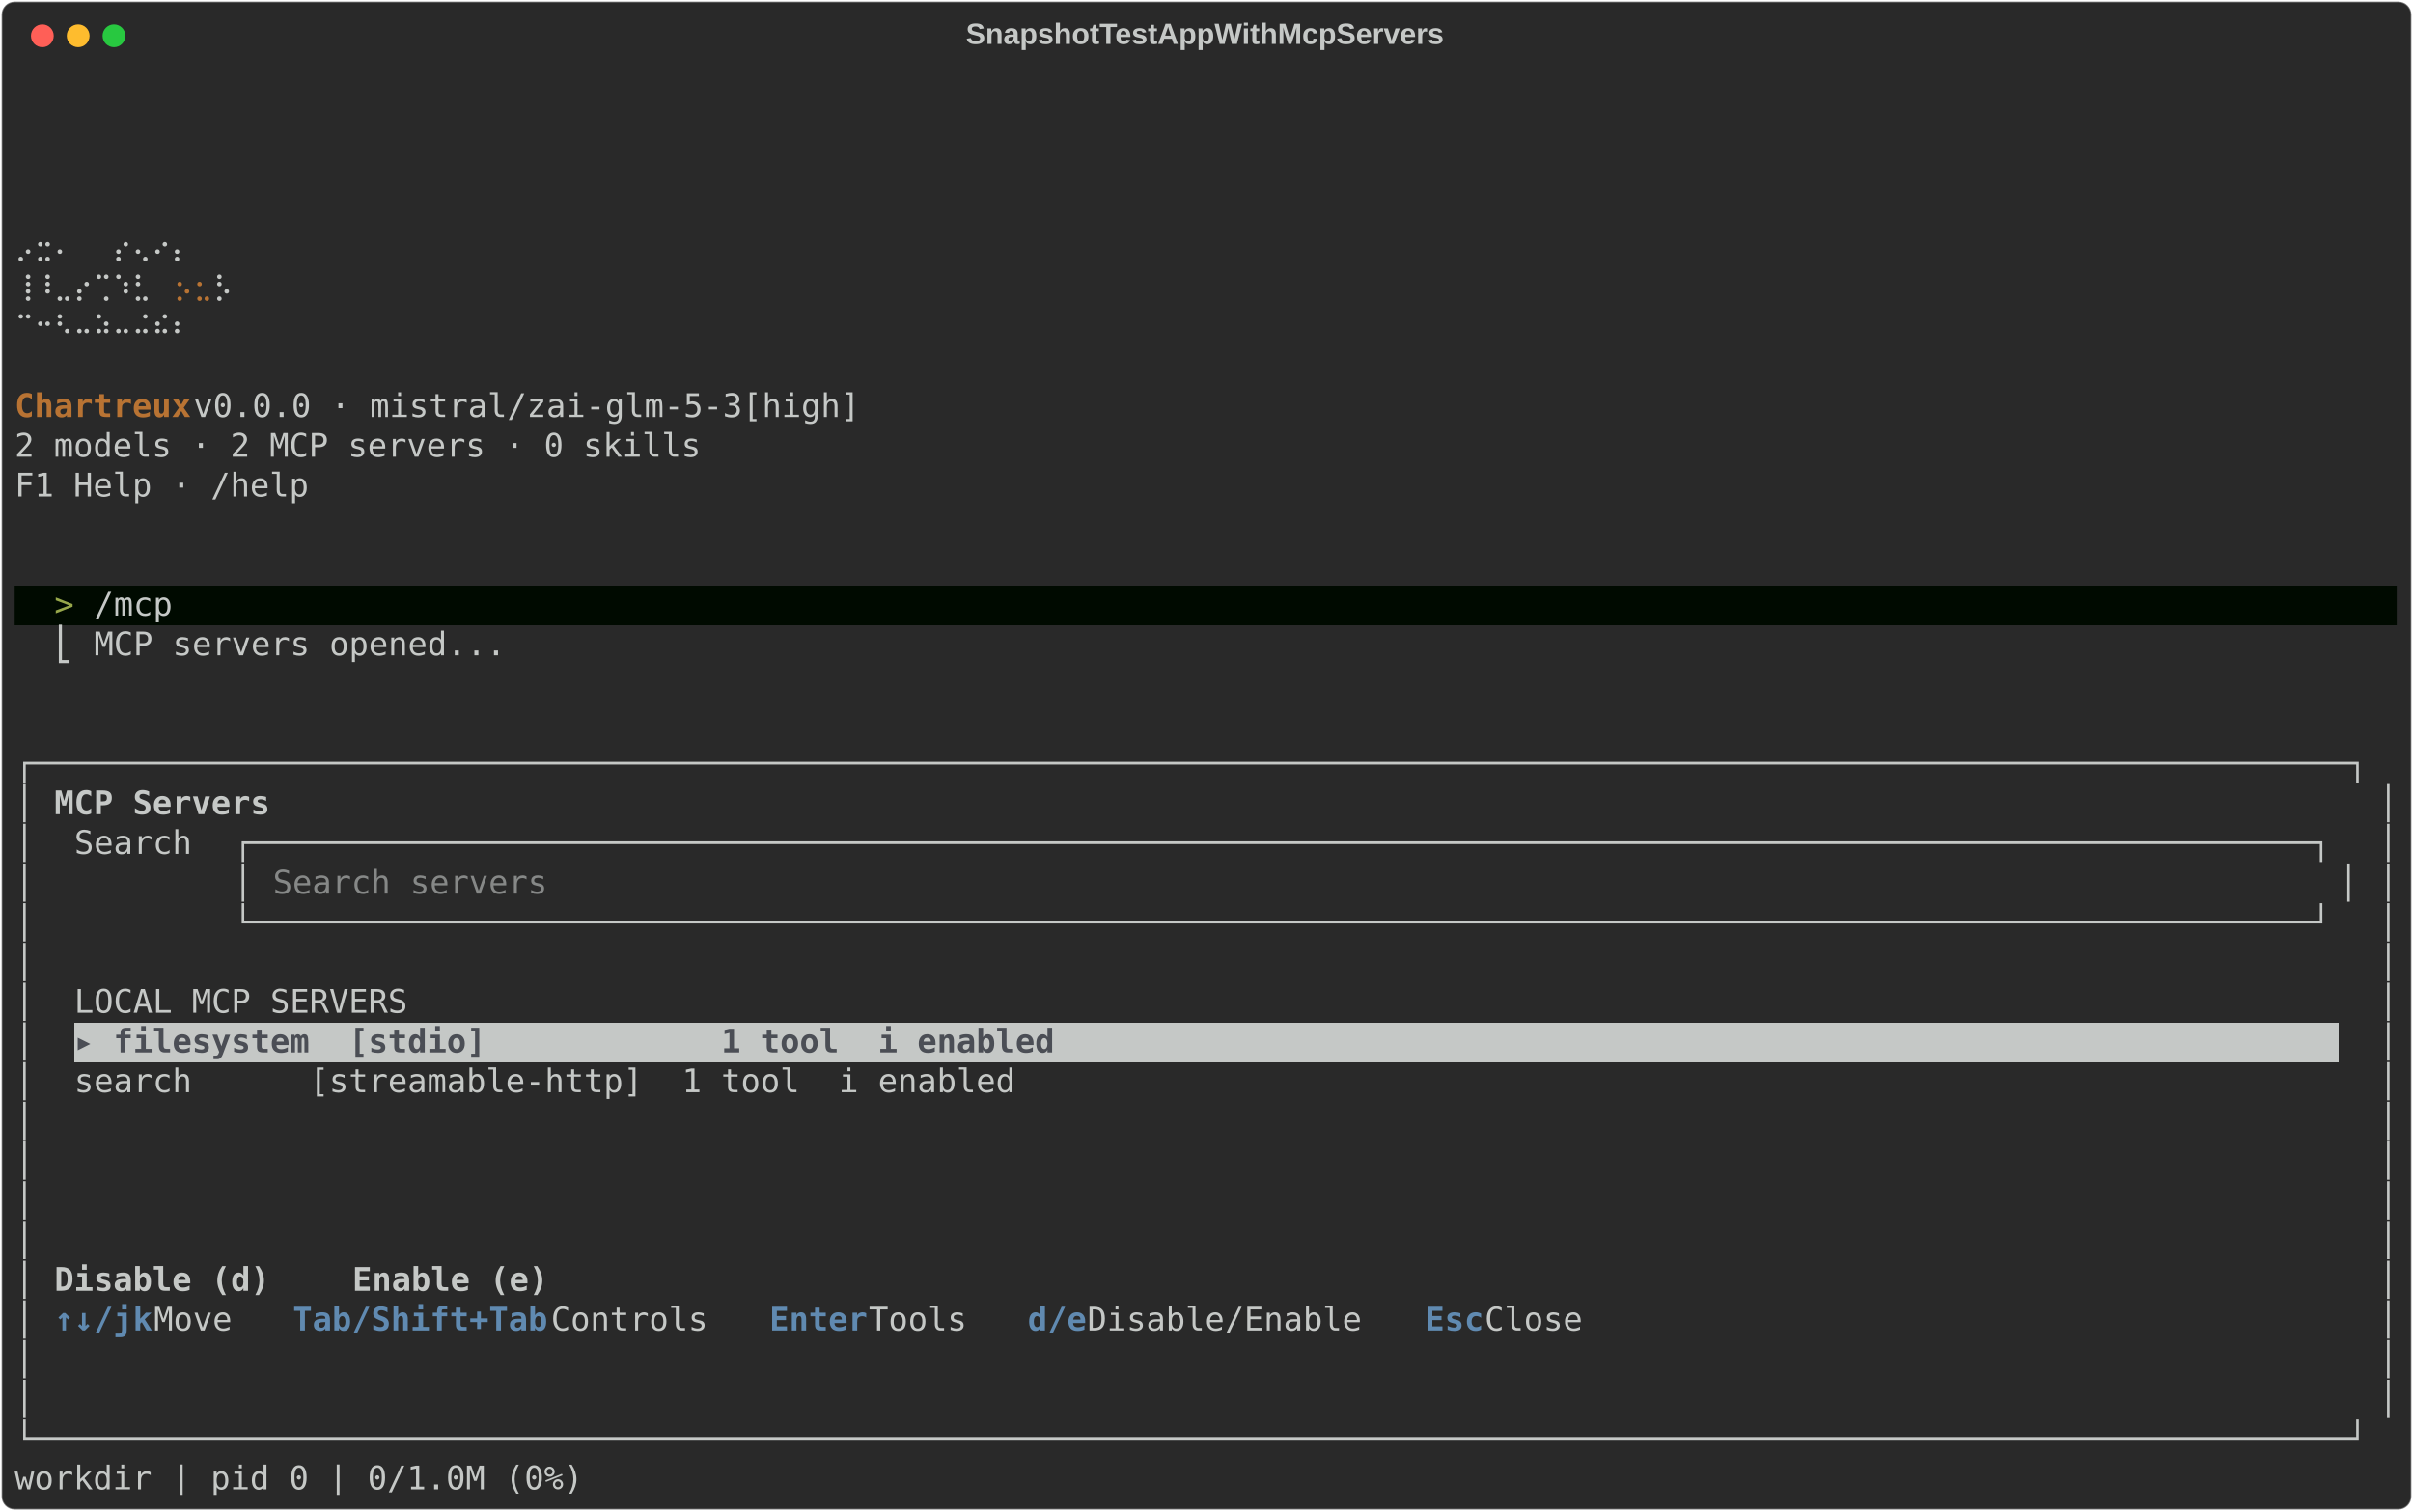
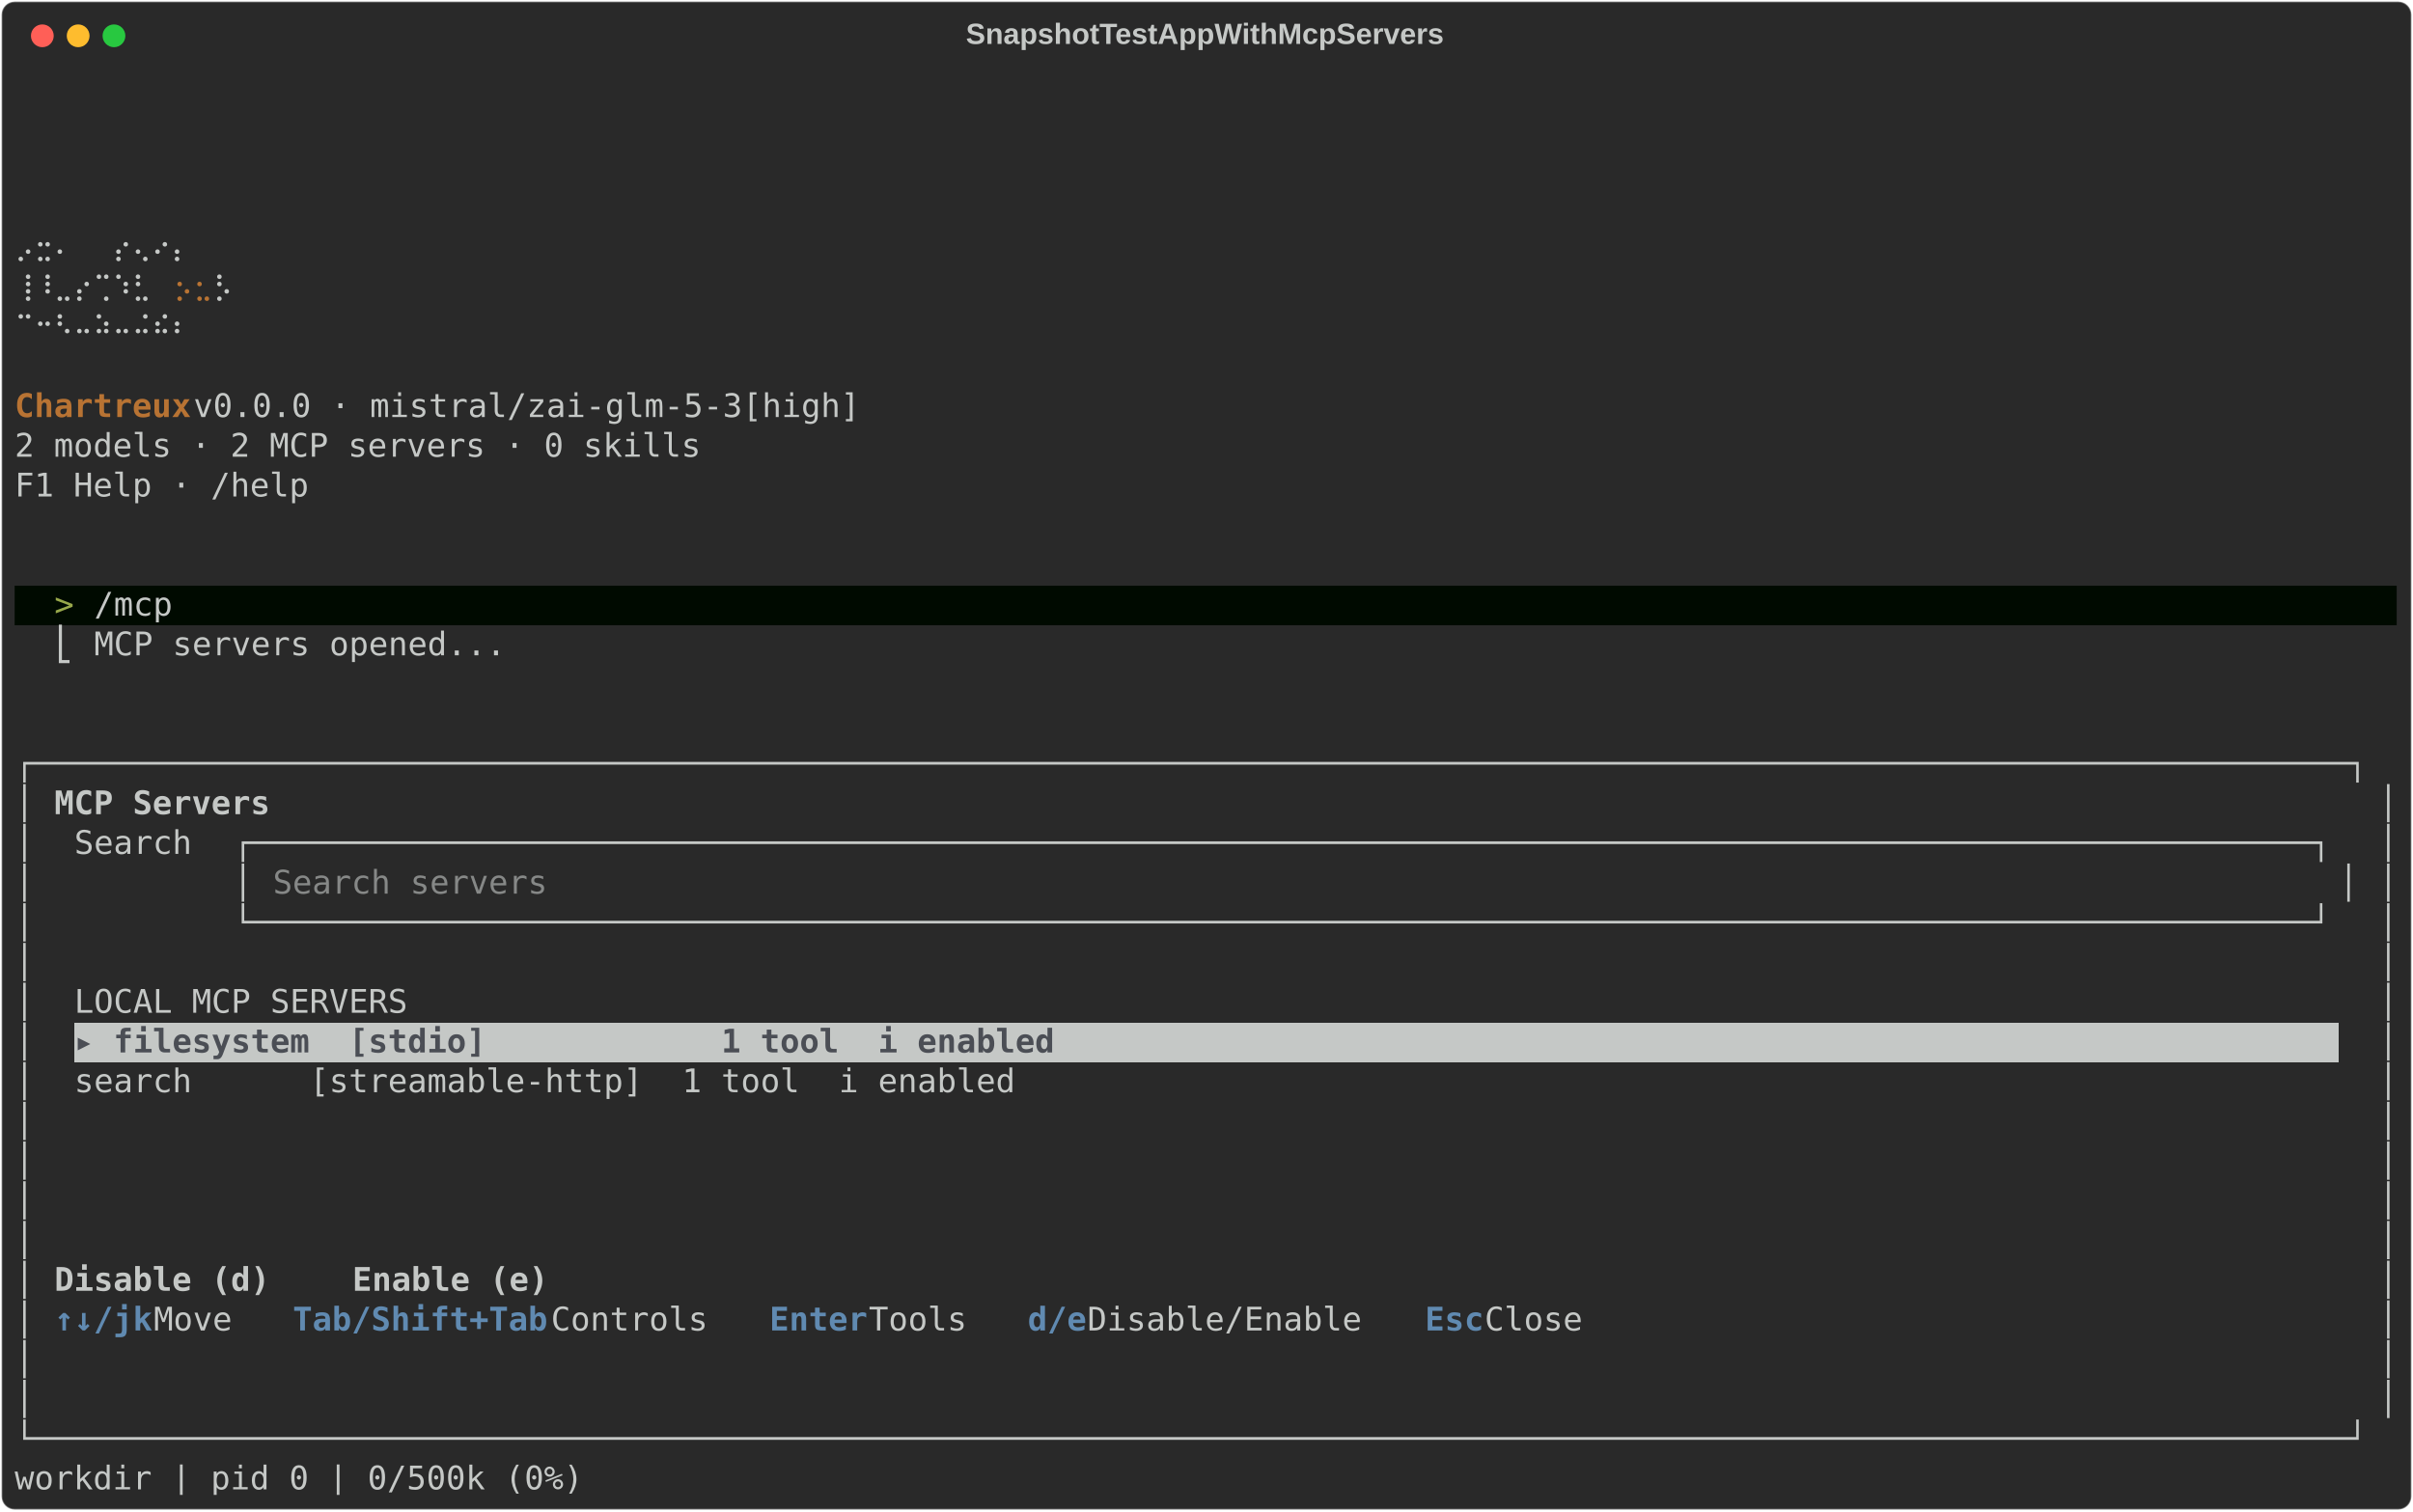
<svg xmlns="http://www.w3.org/2000/svg" class="rich-terminal" viewBox="0 0 1482 928.4">
  <style>

    @font-face {
        font-family: "Fira Code";
        src: local("FiraCode-Regular"),
                url("https://cdnjs.cloudflare.com/ajax/libs/firacode/6.2.0/woff2/FiraCode-Regular.woff2") format("woff2"),
                url("https://cdnjs.cloudflare.com/ajax/libs/firacode/6.2.0/woff/FiraCode-Regular.woff") format("woff");
        font-style: normal;
        font-weight: 400;
    }
    @font-face {
        font-family: "Fira Code";
        src: local("FiraCode-Bold"),
                url("https://cdnjs.cloudflare.com/ajax/libs/firacode/6.2.0/woff2/FiraCode-Bold.woff2") format("woff2"),
                url("https://cdnjs.cloudflare.com/ajax/libs/firacode/6.2.0/woff/FiraCode-Bold.woff") format("woff");
        font-style: bold;
        font-weight: 700;
    }

    .terminal-matrix {
        font-family: Fira Code, monospace;
        font-size: 20px;
        line-height: 24.4px;
        font-variant-east-asian: full-width;
    }

    .terminal-title {
        font-size: 18px;
        font-weight: bold;
        font-family: arial;
    }

    .terminal-r1 { fill: #c5c8c6 }
.terminal-r2 { fill: #b87333 }
.terminal-r3 { fill: #b87333;font-weight: bold }
.terminal-r4 { fill: #98a84b }
.terminal-r5 { fill: #c5c8c6;font-weight: bold }
.terminal-r6 { fill: #868887 }
.terminal-r7 { fill: #4b4e55;font-weight: bold }
.terminal-r8 { fill: #608ab1;font-weight: bold }
    </style>
  <defs>
    <clipPath id="terminal-clip-terminal">
      <rect x="0" y="0" width="1463.0" height="877.4" />
    </clipPath>
    <clipPath id="terminal-line-0">
      <rect x="0" y="1.5" width="1464" height="24.65" />
    </clipPath>
    <clipPath id="terminal-line-1">
      <rect x="0" y="25.9" width="1464" height="24.65" />
    </clipPath>
    <clipPath id="terminal-line-2">
      <rect x="0" y="50.3" width="1464" height="24.65" />
    </clipPath>
    <clipPath id="terminal-line-3">
      <rect x="0" y="74.7" width="1464" height="24.65" />
    </clipPath>
    <clipPath id="terminal-line-4">
      <rect x="0" y="99.1" width="1464" height="24.65" />
    </clipPath>
    <clipPath id="terminal-line-5">
      <rect x="0" y="123.5" width="1464" height="24.65" />
    </clipPath>
    <clipPath id="terminal-line-6">
      <rect x="0" y="147.9" width="1464" height="24.65" />
    </clipPath>
    <clipPath id="terminal-line-7">
      <rect x="0" y="172.3" width="1464" height="24.65" />
    </clipPath>
    <clipPath id="terminal-line-8">
      <rect x="0" y="196.7" width="1464" height="24.65" />
    </clipPath>
    <clipPath id="terminal-line-9">
      <rect x="0" y="221.1" width="1464" height="24.65" />
    </clipPath>
    <clipPath id="terminal-line-10">
      <rect x="0" y="245.5" width="1464" height="24.65" />
    </clipPath>
    <clipPath id="terminal-line-11">
      <rect x="0" y="269.9" width="1464" height="24.65" />
    </clipPath>
    <clipPath id="terminal-line-12">
      <rect x="0" y="294.3" width="1464" height="24.65" />
    </clipPath>
    <clipPath id="terminal-line-13">
      <rect x="0" y="318.7" width="1464" height="24.65" />
    </clipPath>
    <clipPath id="terminal-line-14">
      <rect x="0" y="343.1" width="1464" height="24.65" />
    </clipPath>
    <clipPath id="terminal-line-15">
      <rect x="0" y="367.5" width="1464" height="24.65" />
    </clipPath>
    <clipPath id="terminal-line-16">
      <rect x="0" y="391.9" width="1464" height="24.65" />
    </clipPath>
    <clipPath id="terminal-line-17">
      <rect x="0" y="416.3" width="1464" height="24.65" />
    </clipPath>
    <clipPath id="terminal-line-18">
      <rect x="0" y="440.7" width="1464" height="24.65" />
    </clipPath>
    <clipPath id="terminal-line-19">
      <rect x="0" y="465.1" width="1464" height="24.65" />
    </clipPath>
    <clipPath id="terminal-line-20">
      <rect x="0" y="489.5" width="1464" height="24.65" />
    </clipPath>
    <clipPath id="terminal-line-21">
      <rect x="0" y="513.9" width="1464" height="24.65" />
    </clipPath>
    <clipPath id="terminal-line-22">
      <rect x="0" y="538.3" width="1464" height="24.65" />
    </clipPath>
    <clipPath id="terminal-line-23">
      <rect x="0" y="562.7" width="1464" height="24.65" />
    </clipPath>
    <clipPath id="terminal-line-24">
      <rect x="0" y="587.1" width="1464" height="24.65" />
    </clipPath>
    <clipPath id="terminal-line-25">
      <rect x="0" y="611.5" width="1464" height="24.65" />
    </clipPath>
    <clipPath id="terminal-line-26">
      <rect x="0" y="635.9" width="1464" height="24.65" />
    </clipPath>
    <clipPath id="terminal-line-27">
      <rect x="0" y="660.3" width="1464" height="24.65" />
    </clipPath>
    <clipPath id="terminal-line-28">
      <rect x="0" y="684.7" width="1464" height="24.65" />
    </clipPath>
    <clipPath id="terminal-line-29">
      <rect x="0" y="709.1" width="1464" height="24.65" />
    </clipPath>
    <clipPath id="terminal-line-30">
      <rect x="0" y="733.5" width="1464" height="24.65" />
    </clipPath>
    <clipPath id="terminal-line-31">
      <rect x="0" y="757.9" width="1464" height="24.65" />
    </clipPath>
    <clipPath id="terminal-line-32">
      <rect x="0" y="782.3" width="1464" height="24.65" />
    </clipPath>
    <clipPath id="terminal-line-33">
      <rect x="0" y="806.7" width="1464" height="24.65" />
    </clipPath>
    <clipPath id="terminal-line-34">
      <rect x="0" y="831.1" width="1464" height="24.65" />
    </clipPath>
  </defs>
  <rect fill="#292929" stroke="rgba(255,255,255,0.35)" stroke-width="1" x="1" y="1" width="1480" height="926.4" rx="8" />
  <text class="terminal-title" fill="#c5c8c6" text-anchor="middle" x="740" y="27">SnapshotTestAppWithMcpServers</text>
  <g transform="translate(26,22)">
    <circle cx="0" cy="0" r="7" fill="#ff5f57" />
    <circle cx="22" cy="0" r="7" fill="#febc2e" />
    <circle cx="44" cy="0" r="7" fill="#28c840" />
  </g>
  <g transform="translate(9, 41)" clip-path="url(#terminal-clip-terminal)">
    <rect fill="#000a00" x="0" y="318.7" width="24.4" height="24.65" shape-rendering="crispEdges" />
    <rect fill="#000a00" x="24.4" y="318.7" width="12.2" height="24.65" shape-rendering="crispEdges" />
    <rect fill="#000a00" x="36.6" y="318.7" width="12.2" height="24.65" shape-rendering="crispEdges" />
    <rect fill="#000a00" x="48.8" y="318.7" width="48.8" height="24.65" shape-rendering="crispEdges" />
    <rect fill="#000a00" x="97.6" y="318.7" width="1366.4" height="24.65" shape-rendering="crispEdges" />
    <rect fill="#c5c8c6" x="36.6" y="587.1" width="610" height="24.65" shape-rendering="crispEdges" />
    <rect fill="#c5c8c6" x="646.6" y="587.1" width="780.8" height="24.65" shape-rendering="crispEdges" />
    <g class="terminal-matrix">
      <text class="terminal-r1" x="1464" y="20" textLength="12.2" clip-path="url(#terminal-line-0)">
</text>
      <text class="terminal-r1" x="1464" y="44.4" textLength="12.2" clip-path="url(#terminal-line-1)">
</text>
      <text class="terminal-r1" x="1464" y="68.8" textLength="12.2" clip-path="url(#terminal-line-2)">
</text>
      <text class="terminal-r1" x="1464" y="93.2" textLength="12.2" clip-path="url(#terminal-line-3)">
</text>
      <text class="terminal-r1" x="0" y="117.6" textLength="134.2" clip-path="url(#terminal-line-4)">  ⡠⣒⠄  ⡔⢄⠔⡄</text>
      <text class="terminal-r1" x="1464" y="117.6" textLength="12.2" clip-path="url(#terminal-line-4)">
</text>
      <text class="terminal-r1" x="0" y="142" textLength="97.6" clip-path="url(#terminal-line-5)"> ⢸⠸⣀⡔⢉⠱⣃</text>
      <text class="terminal-r2" x="97.6" y="142" textLength="12.2" clip-path="url(#terminal-line-5)">⡢</text>
      <text class="terminal-r2" x="109.8" y="142" textLength="12.2" clip-path="url(#terminal-line-5)">⣂</text>
      <text class="terminal-r1" x="122" y="142" textLength="12.2" clip-path="url(#terminal-line-5)">⡣</text>
      <text class="terminal-r1" x="1464" y="142" textLength="12.2" clip-path="url(#terminal-line-5)">
</text>
      <text class="terminal-r1" x="0" y="166.4" textLength="134.2" clip-path="url(#terminal-line-6)">  ⠉⠒⠣⠤⠵⠤⠬⠮⠆</text>
      <text class="terminal-r1" x="1464" y="166.4" textLength="12.2" clip-path="url(#terminal-line-6)">
</text>
      <text class="terminal-r1" x="1464" y="190.8" textLength="12.2" clip-path="url(#terminal-line-7)">
</text>
      <text class="terminal-r3" x="0" y="215.2" textLength="109.8" clip-path="url(#terminal-line-8)">Chartreux</text>
      <text class="terminal-r1" x="109.8" y="215.2" textLength="427" clip-path="url(#terminal-line-8)"> v0.0.0 · mistral/zai-glm-5-3[high]</text>
      <text class="terminal-r1" x="1464" y="215.2" textLength="12.2" clip-path="url(#terminal-line-8)">
</text>
      <text class="terminal-r1" x="0" y="239.6" textLength="427" clip-path="url(#terminal-line-9)">2 models · 2 MCP servers · 0 skills</text>
      <text class="terminal-r1" x="1464" y="239.6" textLength="12.2" clip-path="url(#terminal-line-9)">
</text>
      <text class="terminal-r1" x="0" y="264" textLength="183" clip-path="url(#terminal-line-10)">F1 Help · /help</text>
      <text class="terminal-r1" x="1464" y="264" textLength="12.2" clip-path="url(#terminal-line-10)">
</text>
      <text class="terminal-r1" x="1464" y="288.4" textLength="12.2" clip-path="url(#terminal-line-11)">
</text>
      <text class="terminal-r1" x="1464" y="312.8" textLength="12.2" clip-path="url(#terminal-line-12)">
</text>
      <text class="terminal-r4" x="24.4" y="337.2" textLength="12.2" clip-path="url(#terminal-line-13)">&gt;</text>
      <text class="terminal-r1" x="48.8" y="337.2" textLength="48.8" clip-path="url(#terminal-line-13)">/mcp</text>
      <text class="terminal-r1" x="1464" y="337.2" textLength="12.2" clip-path="url(#terminal-line-13)">
</text>
      <text class="terminal-r1" x="24.4" y="361.6" textLength="12.2" clip-path="url(#terminal-line-14)">⎣</text>
      <text class="terminal-r1" x="48.8" y="361.6" textLength="256.2" clip-path="url(#terminal-line-14)">MCP servers opened...</text>
      <text class="terminal-r1" x="1464" y="361.6" textLength="12.2" clip-path="url(#terminal-line-14)">
</text>
      <text class="terminal-r1" x="1464" y="386" textLength="12.2" clip-path="url(#terminal-line-15)">
</text>
      <text class="terminal-r1" x="1464" y="410.4" textLength="12.2" clip-path="url(#terminal-line-16)">
</text>
      <text class="terminal-r1" x="0" y="434.8" textLength="1464" clip-path="url(#terminal-line-17)">┌──────────────────────────────────────────────────────────────────────────────────────────────────────────────────────┐</text>
      <text class="terminal-r1" x="1464" y="434.8" textLength="12.2" clip-path="url(#terminal-line-17)">
</text>
      <text class="terminal-r1" x="0" y="459.2" textLength="12.2" clip-path="url(#terminal-line-18)">│</text>
      <text class="terminal-r5" x="24.4" y="459.2" textLength="134.2" clip-path="url(#terminal-line-18)">MCP Servers</text>
      <text class="terminal-r1" x="1451.8" y="459.2" textLength="12.2" clip-path="url(#terminal-line-18)">│</text>
      <text class="terminal-r1" x="1464" y="459.2" textLength="12.2" clip-path="url(#terminal-line-18)">
</text>
      <text class="terminal-r1" x="0" y="483.6" textLength="12.2" clip-path="url(#terminal-line-19)">│</text>
      <text class="terminal-r1" x="36.6" y="483.6" textLength="73.2" clip-path="url(#terminal-line-19)">Search</text>
      <text class="terminal-r1" x="134.2" y="483.6" textLength="1305.4" clip-path="url(#terminal-line-19)">┌─────────────────────────────────────────────────────────────────────────────────────────────────────────┐</text>
      <text class="terminal-r1" x="1451.8" y="483.6" textLength="12.2" clip-path="url(#terminal-line-19)">│</text>
      <text class="terminal-r1" x="1464" y="483.6" textLength="12.2" clip-path="url(#terminal-line-19)">
</text>
      <text class="terminal-r1" x="0" y="508" textLength="12.2" clip-path="url(#terminal-line-20)">│</text>
      <text class="terminal-r1" x="134.2" y="508" textLength="12.2" clip-path="url(#terminal-line-20)">│</text>
      <text class="terminal-r6" x="158.6" y="508" textLength="170.8" clip-path="url(#terminal-line-20)">Search servers</text>
      <text class="terminal-r1" x="1427.4" y="508" textLength="12.2" clip-path="url(#terminal-line-20)">│</text>
      <text class="terminal-r1" x="1451.8" y="508" textLength="12.2" clip-path="url(#terminal-line-20)">│</text>
      <text class="terminal-r1" x="1464" y="508" textLength="12.2" clip-path="url(#terminal-line-20)">
</text>
      <text class="terminal-r1" x="0" y="532.4" textLength="12.2" clip-path="url(#terminal-line-21)">│</text>
      <text class="terminal-r1" x="134.2" y="532.4" textLength="1305.4" clip-path="url(#terminal-line-21)">└─────────────────────────────────────────────────────────────────────────────────────────────────────────┘</text>
      <text class="terminal-r1" x="1451.8" y="532.4" textLength="12.2" clip-path="url(#terminal-line-21)">│</text>
      <text class="terminal-r1" x="1464" y="532.4" textLength="12.2" clip-path="url(#terminal-line-21)">
</text>
      <text class="terminal-r1" x="0" y="556.8" textLength="12.2" clip-path="url(#terminal-line-22)">│</text>
      <text class="terminal-r1" x="1451.8" y="556.8" textLength="12.2" clip-path="url(#terminal-line-22)">│</text>
      <text class="terminal-r1" x="1464" y="556.8" textLength="12.2" clip-path="url(#terminal-line-22)">
</text>
      <text class="terminal-r1" x="0" y="581.2" textLength="12.2" clip-path="url(#terminal-line-23)">│</text>
      <text class="terminal-r1" x="36.6" y="581.2" textLength="207.4" clip-path="url(#terminal-line-23)">LOCAL MCP SERVERS</text>
      <text class="terminal-r1" x="1451.8" y="581.2" textLength="12.2" clip-path="url(#terminal-line-23)">│</text>
      <text class="terminal-r1" x="1464" y="581.2" textLength="12.2" clip-path="url(#terminal-line-23)">
</text>
      <text class="terminal-r1" x="0" y="605.6" textLength="12.2" clip-path="url(#terminal-line-24)">│</text>
      <text class="terminal-r7" x="36.6" y="605.6" textLength="610" clip-path="url(#terminal-line-24)">▸ filesystem  [stdio]            1 tool  i enabled</text>
      <text class="terminal-r1" x="1451.8" y="605.6" textLength="12.2" clip-path="url(#terminal-line-24)">│</text>
      <text class="terminal-r1" x="1464" y="605.6" textLength="12.2" clip-path="url(#terminal-line-24)">
</text>
      <text class="terminal-r1" x="0" y="630" textLength="12.2" clip-path="url(#terminal-line-25)">│</text>
      <text class="terminal-r1" x="36.6" y="630" textLength="610" clip-path="url(#terminal-line-25)">  search      [streamable-http]  1 tool  i enabled</text>
      <text class="terminal-r1" x="1451.8" y="630" textLength="12.2" clip-path="url(#terminal-line-25)">│</text>
      <text class="terminal-r1" x="1464" y="630" textLength="12.2" clip-path="url(#terminal-line-25)">
</text>
      <text class="terminal-r1" x="0" y="654.4" textLength="12.2" clip-path="url(#terminal-line-26)">│</text>
      <text class="terminal-r1" x="1451.8" y="654.4" textLength="12.2" clip-path="url(#terminal-line-26)">│</text>
      <text class="terminal-r1" x="1464" y="654.4" textLength="12.2" clip-path="url(#terminal-line-26)">
</text>
      <text class="terminal-r1" x="0" y="678.8" textLength="12.2" clip-path="url(#terminal-line-27)">│</text>
      <text class="terminal-r1" x="1451.8" y="678.8" textLength="12.2" clip-path="url(#terminal-line-27)">│</text>
      <text class="terminal-r1" x="1464" y="678.8" textLength="12.2" clip-path="url(#terminal-line-27)">
</text>
      <text class="terminal-r1" x="0" y="703.2" textLength="12.2" clip-path="url(#terminal-line-28)">│</text>
      <text class="terminal-r1" x="1451.8" y="703.2" textLength="12.2" clip-path="url(#terminal-line-28)">│</text>
      <text class="terminal-r1" x="1464" y="703.2" textLength="12.2" clip-path="url(#terminal-line-28)">
</text>
      <text class="terminal-r1" x="0" y="727.6" textLength="12.2" clip-path="url(#terminal-line-29)">│</text>
      <text class="terminal-r1" x="1451.8" y="727.6" textLength="12.2" clip-path="url(#terminal-line-29)">│</text>
      <text class="terminal-r1" x="1464" y="727.6" textLength="12.2" clip-path="url(#terminal-line-29)">
</text>
      <text class="terminal-r1" x="0" y="752" textLength="12.2" clip-path="url(#terminal-line-30)">│</text>
      <text class="terminal-r5" x="24.4" y="752" textLength="158.6" clip-path="url(#terminal-line-30)"> Disable (d) </text>
      <text class="terminal-r5" x="207.4" y="752" textLength="146.4" clip-path="url(#terminal-line-30)"> Enable (e) </text>
      <text class="terminal-r1" x="1451.8" y="752" textLength="12.2" clip-path="url(#terminal-line-30)">│</text>
      <text class="terminal-r1" x="1464" y="752" textLength="12.2" clip-path="url(#terminal-line-30)">
</text>
      <text class="terminal-r1" x="0" y="776.4" textLength="12.2" clip-path="url(#terminal-line-31)">│</text>
      <text class="terminal-r8" x="24.4" y="776.4" textLength="61" clip-path="url(#terminal-line-31)">↑↓/jk</text>
      <text class="terminal-r1" x="85.4" y="776.4" textLength="85.4" clip-path="url(#terminal-line-31)"> Move  </text>
      <text class="terminal-r8" x="170.8" y="776.4" textLength="158.6" clip-path="url(#terminal-line-31)">Tab/Shift+Tab</text>
      <text class="terminal-r1" x="329.4" y="776.4" textLength="134.2" clip-path="url(#terminal-line-31)"> Controls  </text>
      <text class="terminal-r8" x="463.6" y="776.4" textLength="61" clip-path="url(#terminal-line-31)">Enter</text>
      <text class="terminal-r1" x="524.6" y="776.4" textLength="97.6" clip-path="url(#terminal-line-31)"> Tools  </text>
      <text class="terminal-r8" x="622.2" y="776.4" textLength="36.6" clip-path="url(#terminal-line-31)">d/e</text>
      <text class="terminal-r1" x="658.8" y="776.4" textLength="207.4" clip-path="url(#terminal-line-31)"> Disable/Enable  </text>
      <text class="terminal-r8" x="866.2" y="776.4" textLength="36.6" clip-path="url(#terminal-line-31)">Esc</text>
      <text class="terminal-r1" x="902.8" y="776.4" textLength="73.2" clip-path="url(#terminal-line-31)"> Close</text>
      <text class="terminal-r1" x="1451.8" y="776.4" textLength="12.2" clip-path="url(#terminal-line-31)">│</text>
      <text class="terminal-r1" x="1464" y="776.4" textLength="12.2" clip-path="url(#terminal-line-31)">
</text>
      <text class="terminal-r1" x="0" y="800.8" textLength="12.2" clip-path="url(#terminal-line-32)">│</text>
      <text class="terminal-r1" x="1451.8" y="800.8" textLength="12.2" clip-path="url(#terminal-line-32)">│</text>
      <text class="terminal-r1" x="1464" y="800.8" textLength="12.2" clip-path="url(#terminal-line-32)">
</text>
      <text class="terminal-r1" x="0" y="825.2" textLength="12.2" clip-path="url(#terminal-line-33)">│</text>
      <text class="terminal-r1" x="1451.8" y="825.2" textLength="12.2" clip-path="url(#terminal-line-33)">│</text>
      <text class="terminal-r1" x="1464" y="825.2" textLength="12.2" clip-path="url(#terminal-line-33)">
</text>
      <text class="terminal-r1" x="0" y="849.6" textLength="1464" clip-path="url(#terminal-line-34)">└──────────────────────────────────────────────────────────────────────────────────────────────────────────────────────┘</text>
      <text class="terminal-r1" x="1464" y="849.6" textLength="12.2" clip-path="url(#terminal-line-34)">
</text>
-       <text class="terminal-r1" x="0" y="874" textLength="353.8" clip-path="url(#terminal-line-35)">workdir | pid 0 | 0/1.0M (0%)</text>
+       <text class="terminal-r1" x="0" y="874" textLength="353.8" clip-path="url(#terminal-line-35)">workdir | pid 0 | 0/500k (0%)</text>
    </g>
  </g>
</svg>
